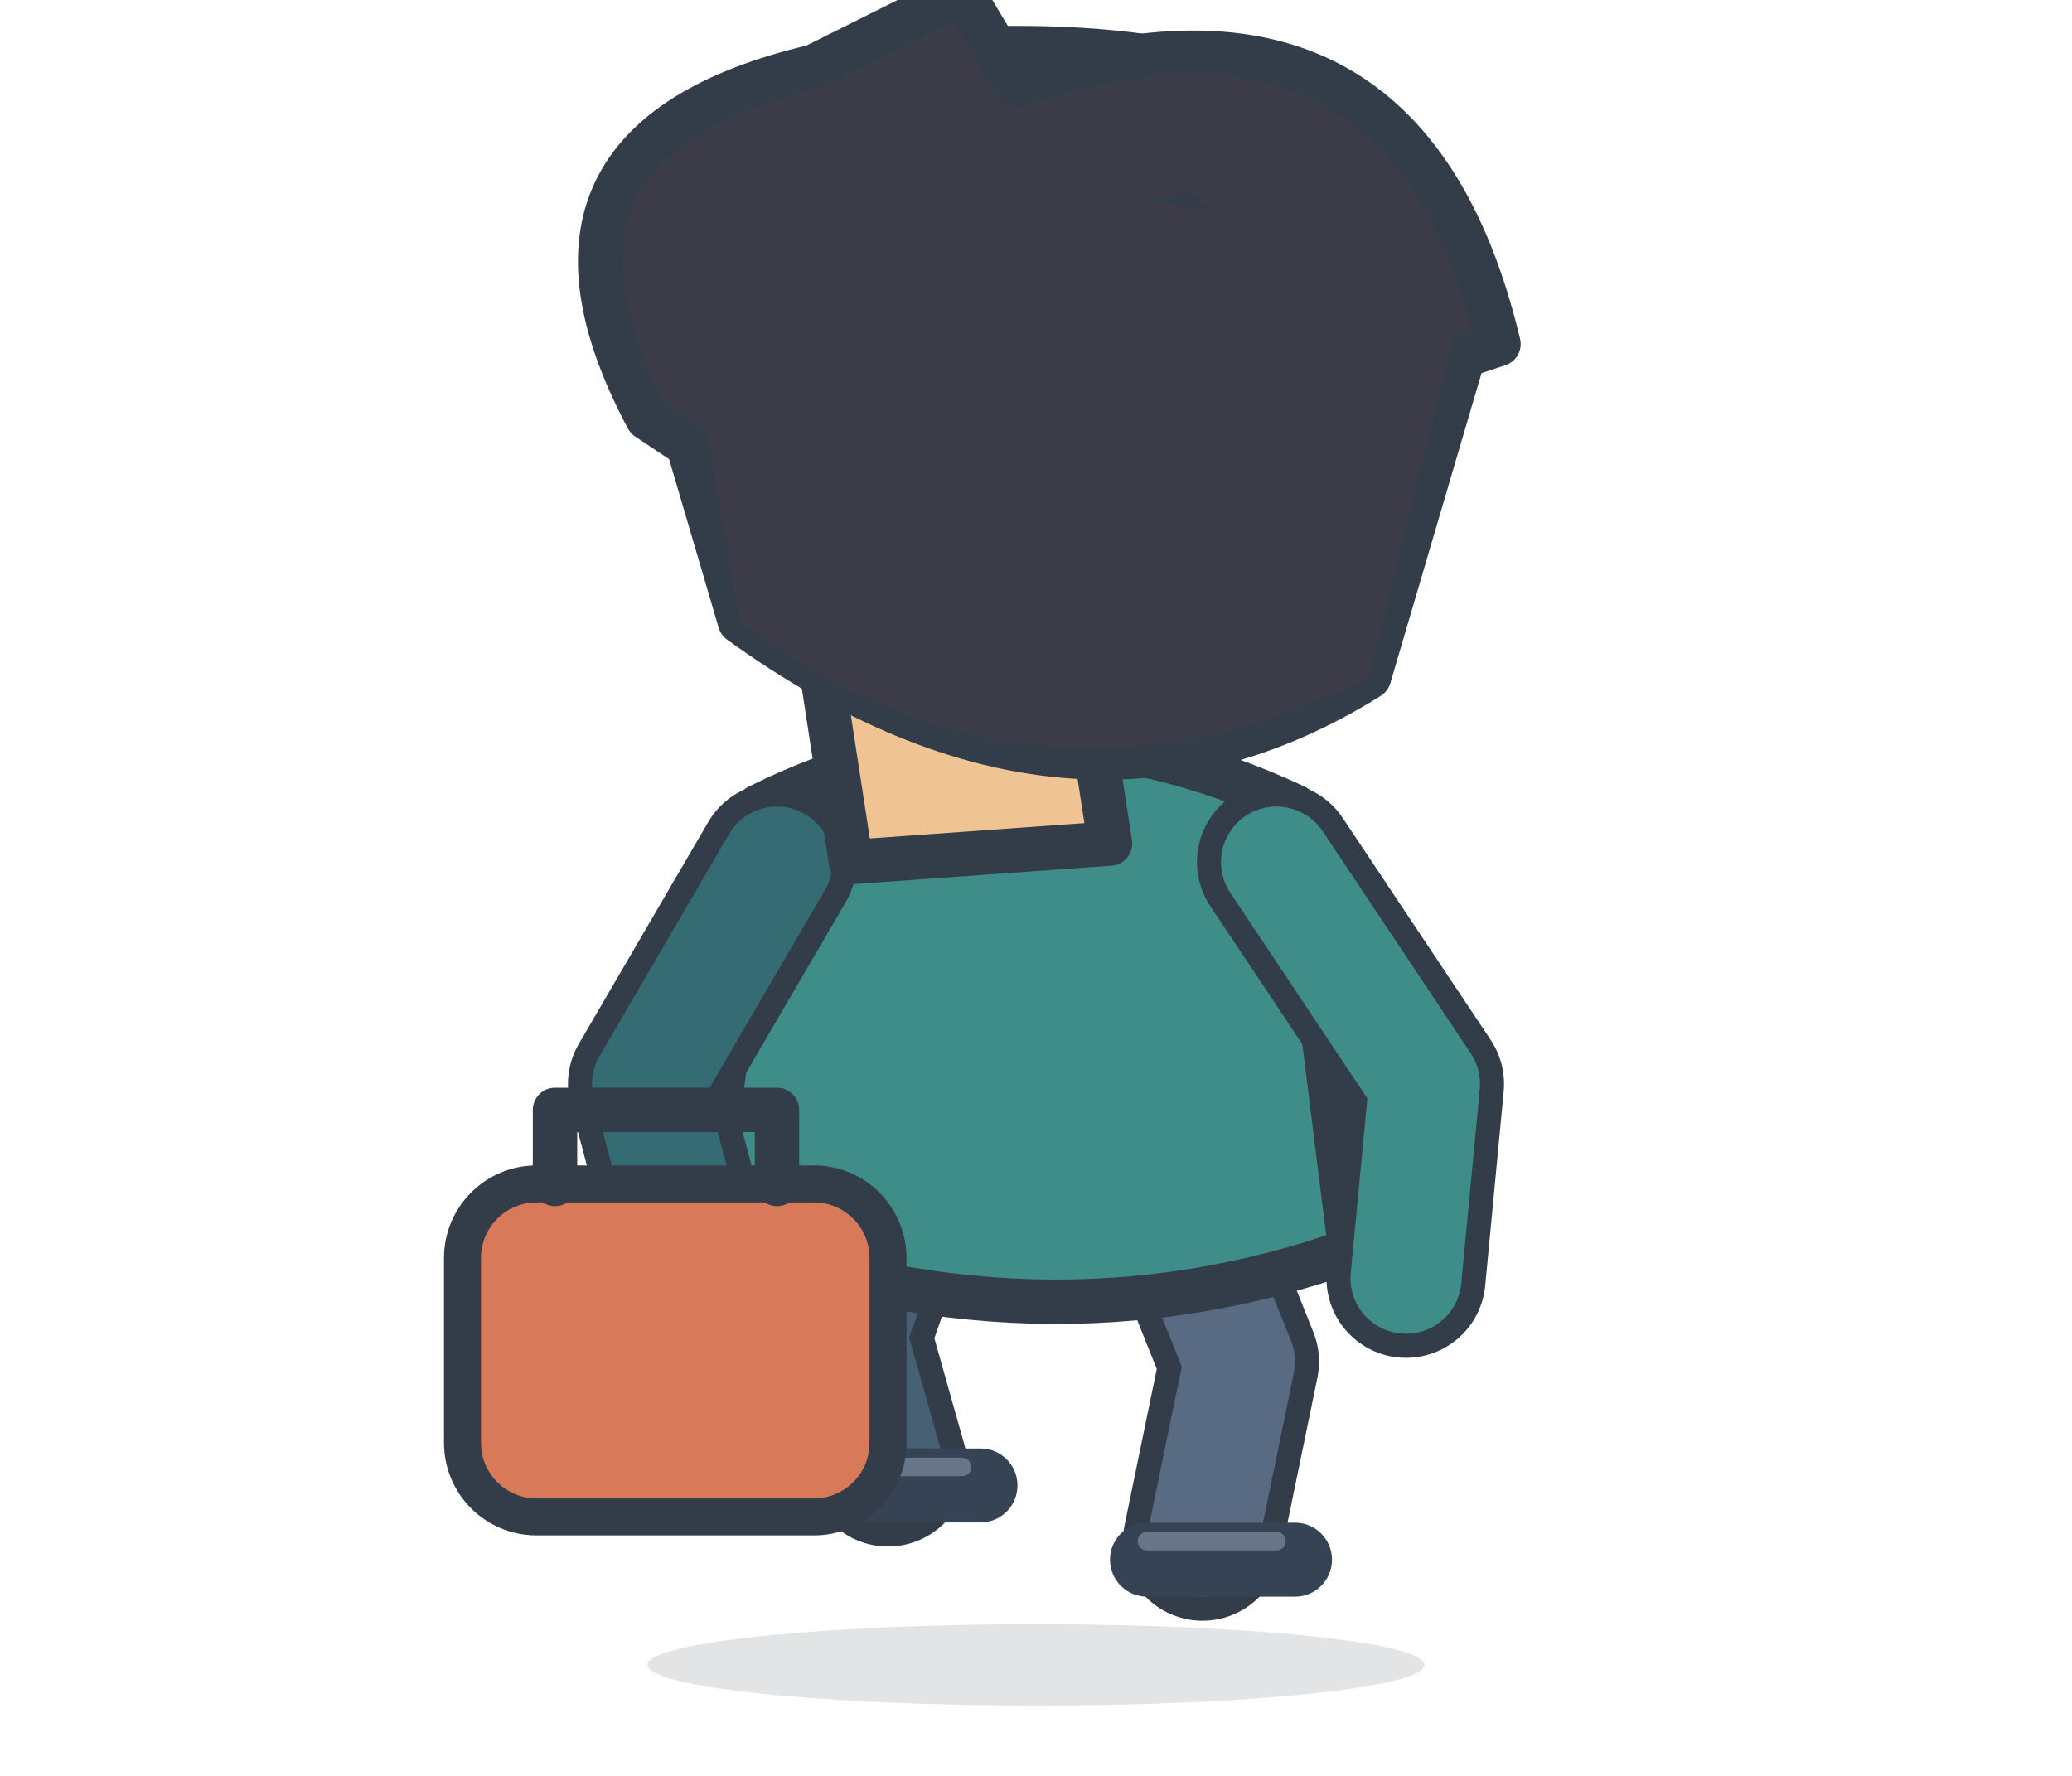
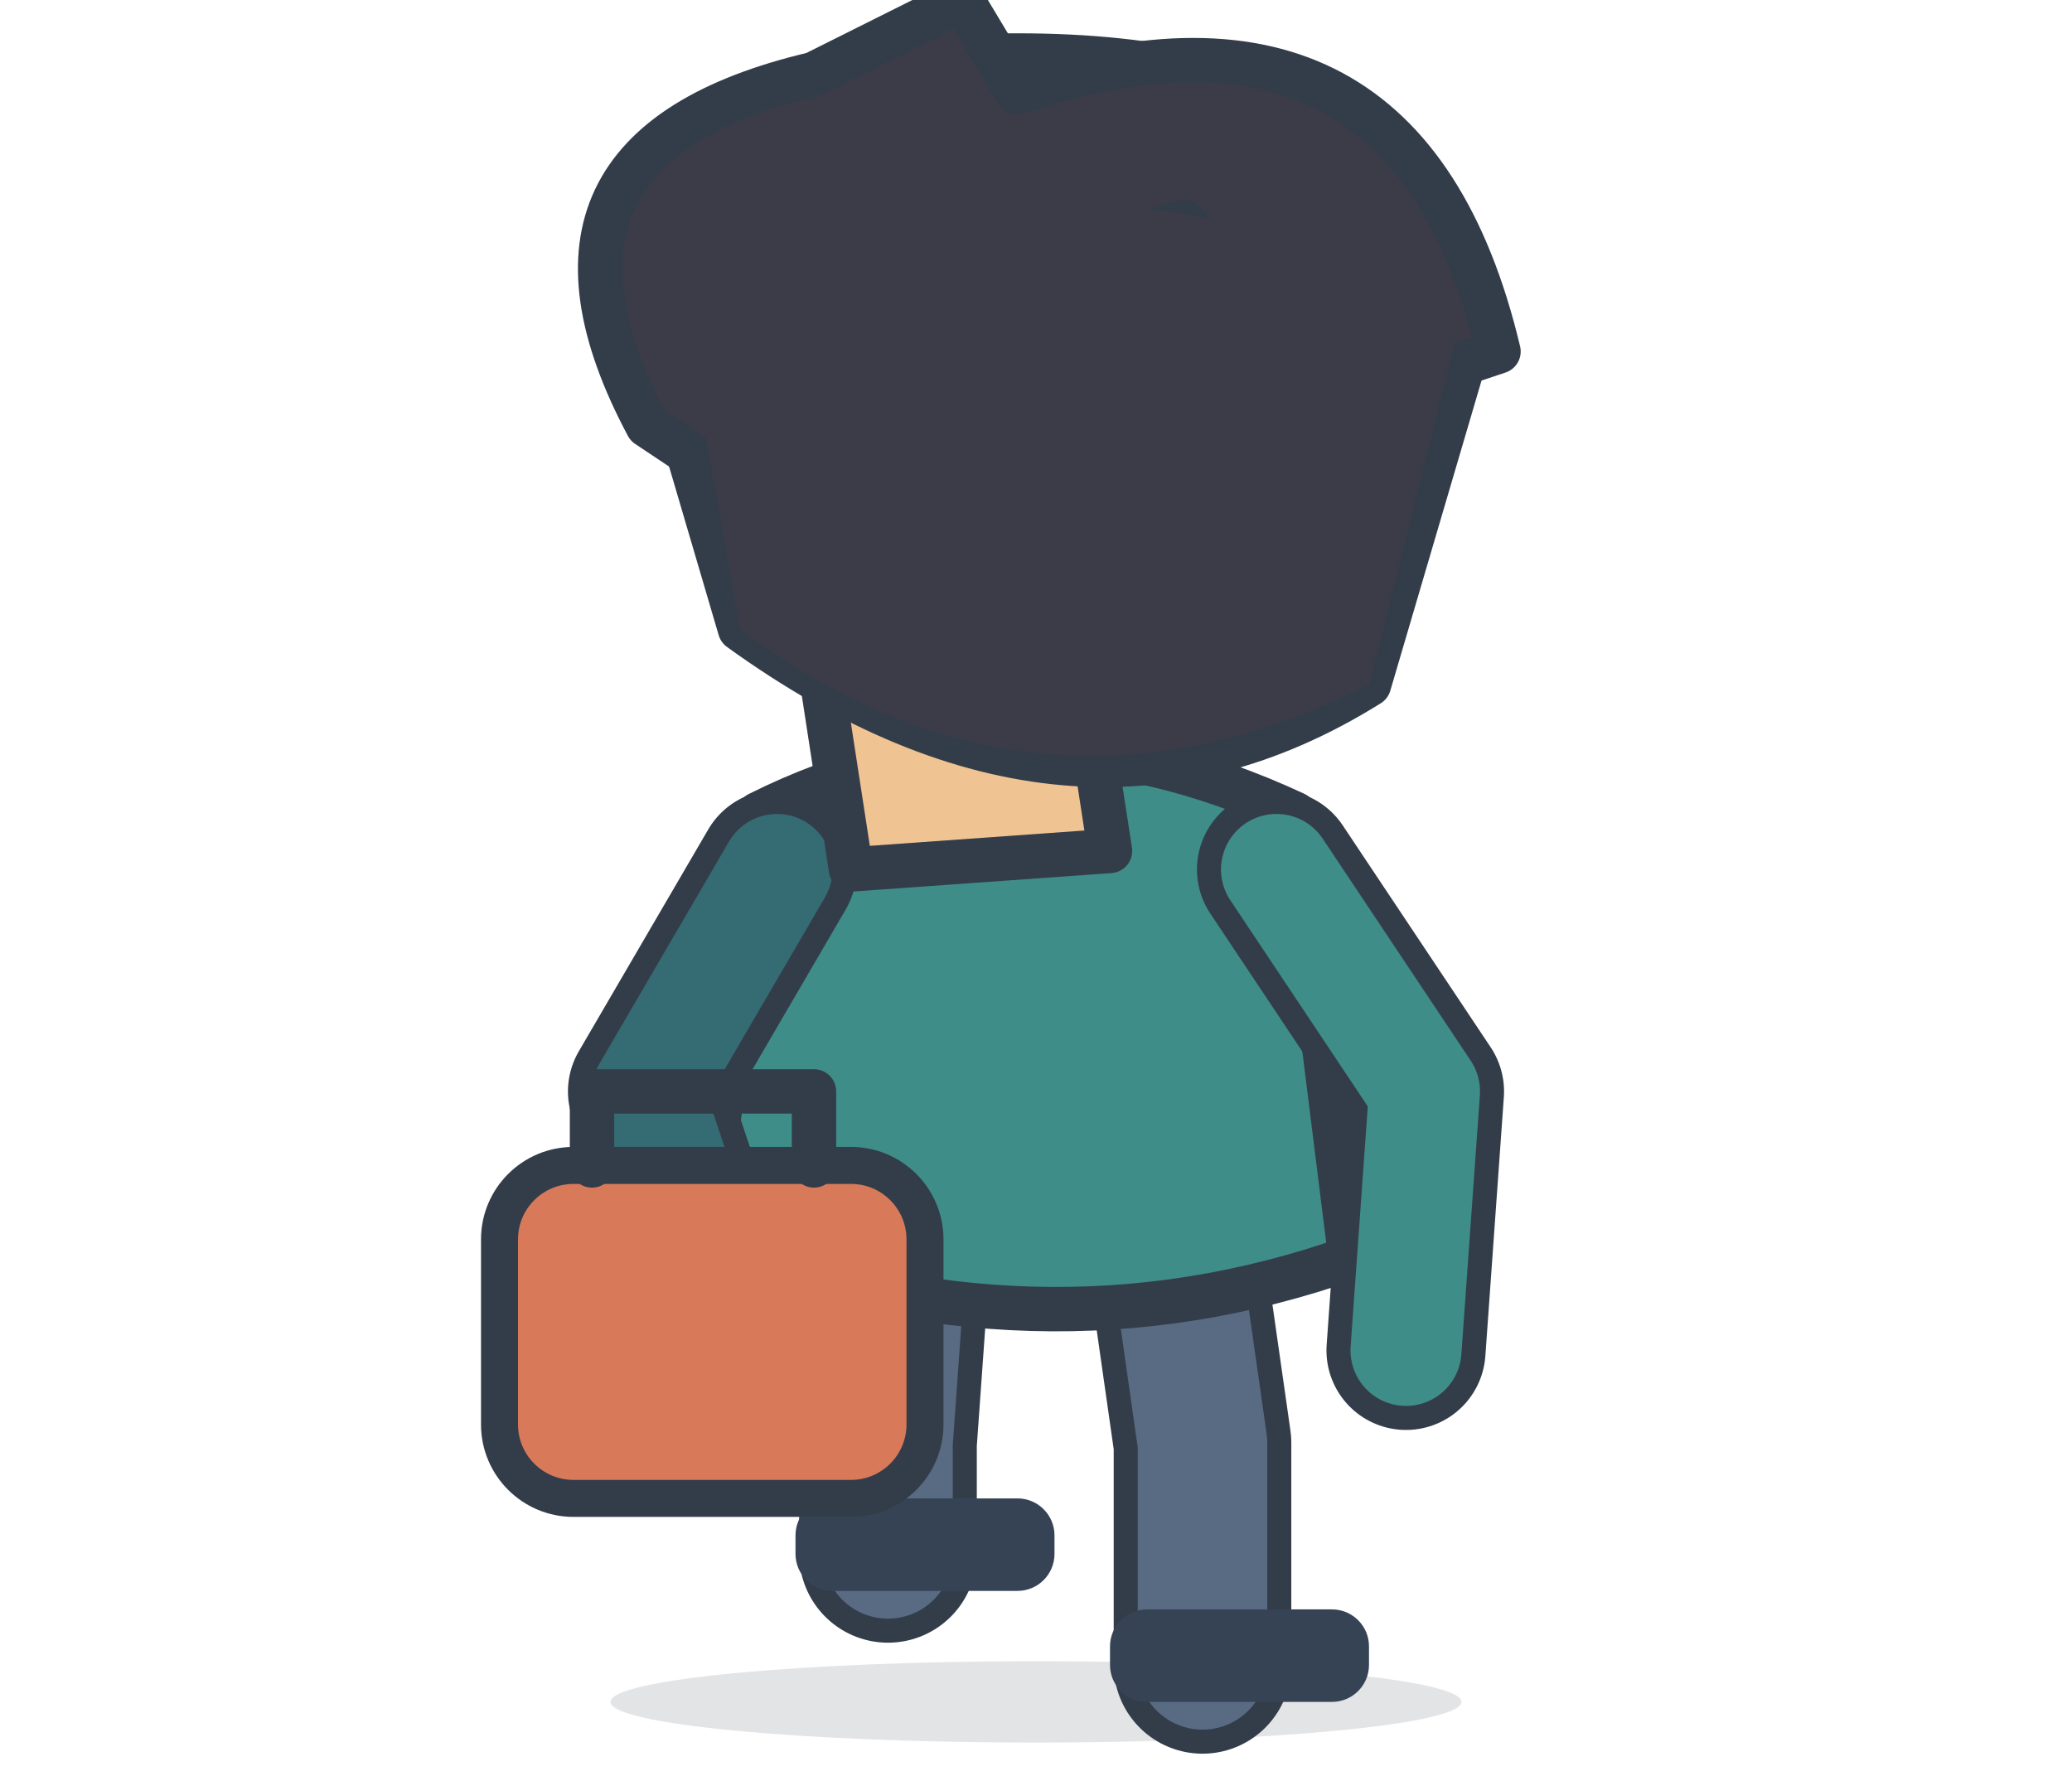
<svg xmlns="http://www.w3.org/2000/svg" width="112" height="96" viewBox="0 0 112 96">
-   <ellipse cx="56" cy="90" rx="21" ry="2.2" fill="#333d49" opacity=".14" />
-   <path d="M49 63.6L46 72.205L48 79.3" fill="none" stroke="#333d49" stroke-width="8.6" stroke-linejoin="round" stroke-linecap="round" />
-   <path d="M49 63.6L46 72.205L48 79.3" fill="none" stroke="#486074" stroke-width="6" stroke-linejoin="round" stroke-linecap="round" />
-   <rect x="43" y="78.3" width="12" height="4" rx="2" fill="#364355" />
-   <path d="M45 79.3h7" fill="none" stroke="#667587" stroke-width="1" stroke-linejoin="round" stroke-linecap="round" />
-   <path d="M63 63.6L67 73.609L65 83.312" fill="none" stroke="#333d49" stroke-width="8.6" stroke-linejoin="round" stroke-linecap="round" />
-   <path d="M63 63.6L67 73.609L65 83.312" fill="none" stroke="#586b83" stroke-width="6" stroke-linejoin="round" stroke-linecap="round" />
-   <rect x="60" y="82.312" width="12" height="4" rx="2" fill="#364355" />
-   <path d="M62 83.312h7" fill="none" stroke="#667587" stroke-width="1" stroke-linejoin="round" stroke-linecap="round" />
-   <g transform="translate(0 -0.4)">
-     <path d="M41 44q14-7 29 0l3 24q-17 6-35-1Z" fill="#3f8d89" stroke="#333d49" stroke-width="2.4" stroke-linejoin="round" stroke-linecap="round" />
-     <path d="M42 47L35 59L37 66.5" fill="none" stroke="#333d49" stroke-width="8.6" stroke-linejoin="round" stroke-linecap="round" />
-     <path d="M42 47L35 59L37 66.5" fill="none" stroke="#356b73" stroke-width="6" stroke-linejoin="round" stroke-linecap="round" />
-     <path d="M69 47L77 59L76 69.5" fill="none" stroke="#333d49" stroke-width="8.6" stroke-linejoin="round" stroke-linecap="round" />
-     <path d="M69 47L77 59L76 69.5" fill="none" stroke="#3f8d89" stroke-width="6" stroke-linejoin="round" stroke-linecap="round" />
-     <rect x="25" y="64.4" width="23" height="18" rx="4" fill="#d87959" stroke="#333d49" stroke-width="2" />
-     <path d="M30 64.4v-4h12v4" fill="none" stroke="#333d49" stroke-width="2.4" stroke-linejoin="round" stroke-linecap="round" />
-     <path d="M44 34 58 33l2 13-14 1Z" fill="#f0c392" stroke="#333d49" stroke-width="2.4" stroke-linejoin="round" stroke-linecap="round" />
-     <path d="M35 17Q34 3 55 3q23 0 24 17l-5 17Q58 47 40 34Z" fill="#f0c392" stroke="#333d49" stroke-width="2.4" stroke-linejoin="round" stroke-linecap="round" />
-     <path d="M35 23Q27 8 44 4L52 0l3 5Q76-2 81 19l-9 3-8-10-21 6-2 9Z" fill="#3b3c48" stroke="#333d49" stroke-width="2.4" stroke-linejoin="round" stroke-linecap="round" />
-     <path d="M37 17q20-12 42 0l-5 20q-18 9-34-3Z" fill="#3b3c48" />
-   </g>
+   <ellipse cx="56" cy="92" rx="23" ry="2.2" fill="#333d49" opacity=".14" />
+   <path d="M49 64L48 78L48 84" fill="none" stroke="#333d49" stroke-width="9.6" stroke-linejoin="round" stroke-linecap="round" />
+   <path d="M49 64L48 78L48 84" fill="none" stroke="#586b83" stroke-width="7" stroke-linejoin="round" stroke-linecap="round" />
+   <rect x="43" y="81" width="14" height="5" rx="2" fill="#364355" />
+   <path d="M63 64L65 78L65 90" fill="none" stroke="#333d49" stroke-width="9.6" stroke-linejoin="round" stroke-linecap="round" />
+   <path d="M63 64L65 78L65 90" fill="none" stroke="#586b83" stroke-width="7" stroke-linejoin="round" stroke-linecap="round" />
+   <rect x="60" y="87" width="14" height="5" rx="2" fill="#364355" />
+   <path d="M41 44q14-7 29 0l3 24q-17 6-35-1Z" fill="#3f8d89" stroke="#333d49" stroke-width="2.4" stroke-linejoin="round" stroke-linecap="round" />
+   <path d="M42 47L35 59L37 65" fill="none" stroke="#333d49" stroke-width="8.6" stroke-linejoin="round" stroke-linecap="round" />
+   <path d="M42 47L35 59L37 65" fill="none" stroke="#356b73" stroke-width="6" stroke-linejoin="round" stroke-linecap="round" />
+   <path d="M69 47L77 59L76 73" fill="none" stroke="#333d49" stroke-width="8.6" stroke-linejoin="round" stroke-linecap="round" />
+   <path d="M69 47L77 59L76 73" fill="none" stroke="#3f8d89" stroke-width="6" stroke-linejoin="round" stroke-linecap="round" />
+   <rect x="27" y="63" width="23" height="18" rx="4" fill="#d87959" stroke="#333d49" stroke-width="2" />
+   <path d="M32 63v-4h12v4" fill="none" stroke="#333d49" stroke-width="2.4" stroke-linejoin="round" stroke-linecap="round" />
+   <path d="M44 34 58 33l2 13-14 1Z" fill="#f0c392" stroke="#333d49" stroke-width="2.4" stroke-linejoin="round" stroke-linecap="round" />
+   <path d="M35 17Q34 3 55 3q23 0 24 17l-5 17Q58 47 40 34Z" fill="#f0c392" stroke="#333d49" stroke-width="2.4" stroke-linejoin="round" stroke-linecap="round" />
+   <path d="M35 23Q27 8 44 4L52 0l3 5Q76-2 81 19l-9 3-8-10-21 6-2 9Z" fill="#3b3c48" stroke="#333d49" stroke-width="2.4" stroke-linejoin="round" stroke-linecap="round" />
+   <path d="M37 17q20-12 42 0l-5 20q-18 9-34-3Z" fill="#3b3c48" />
</svg>
